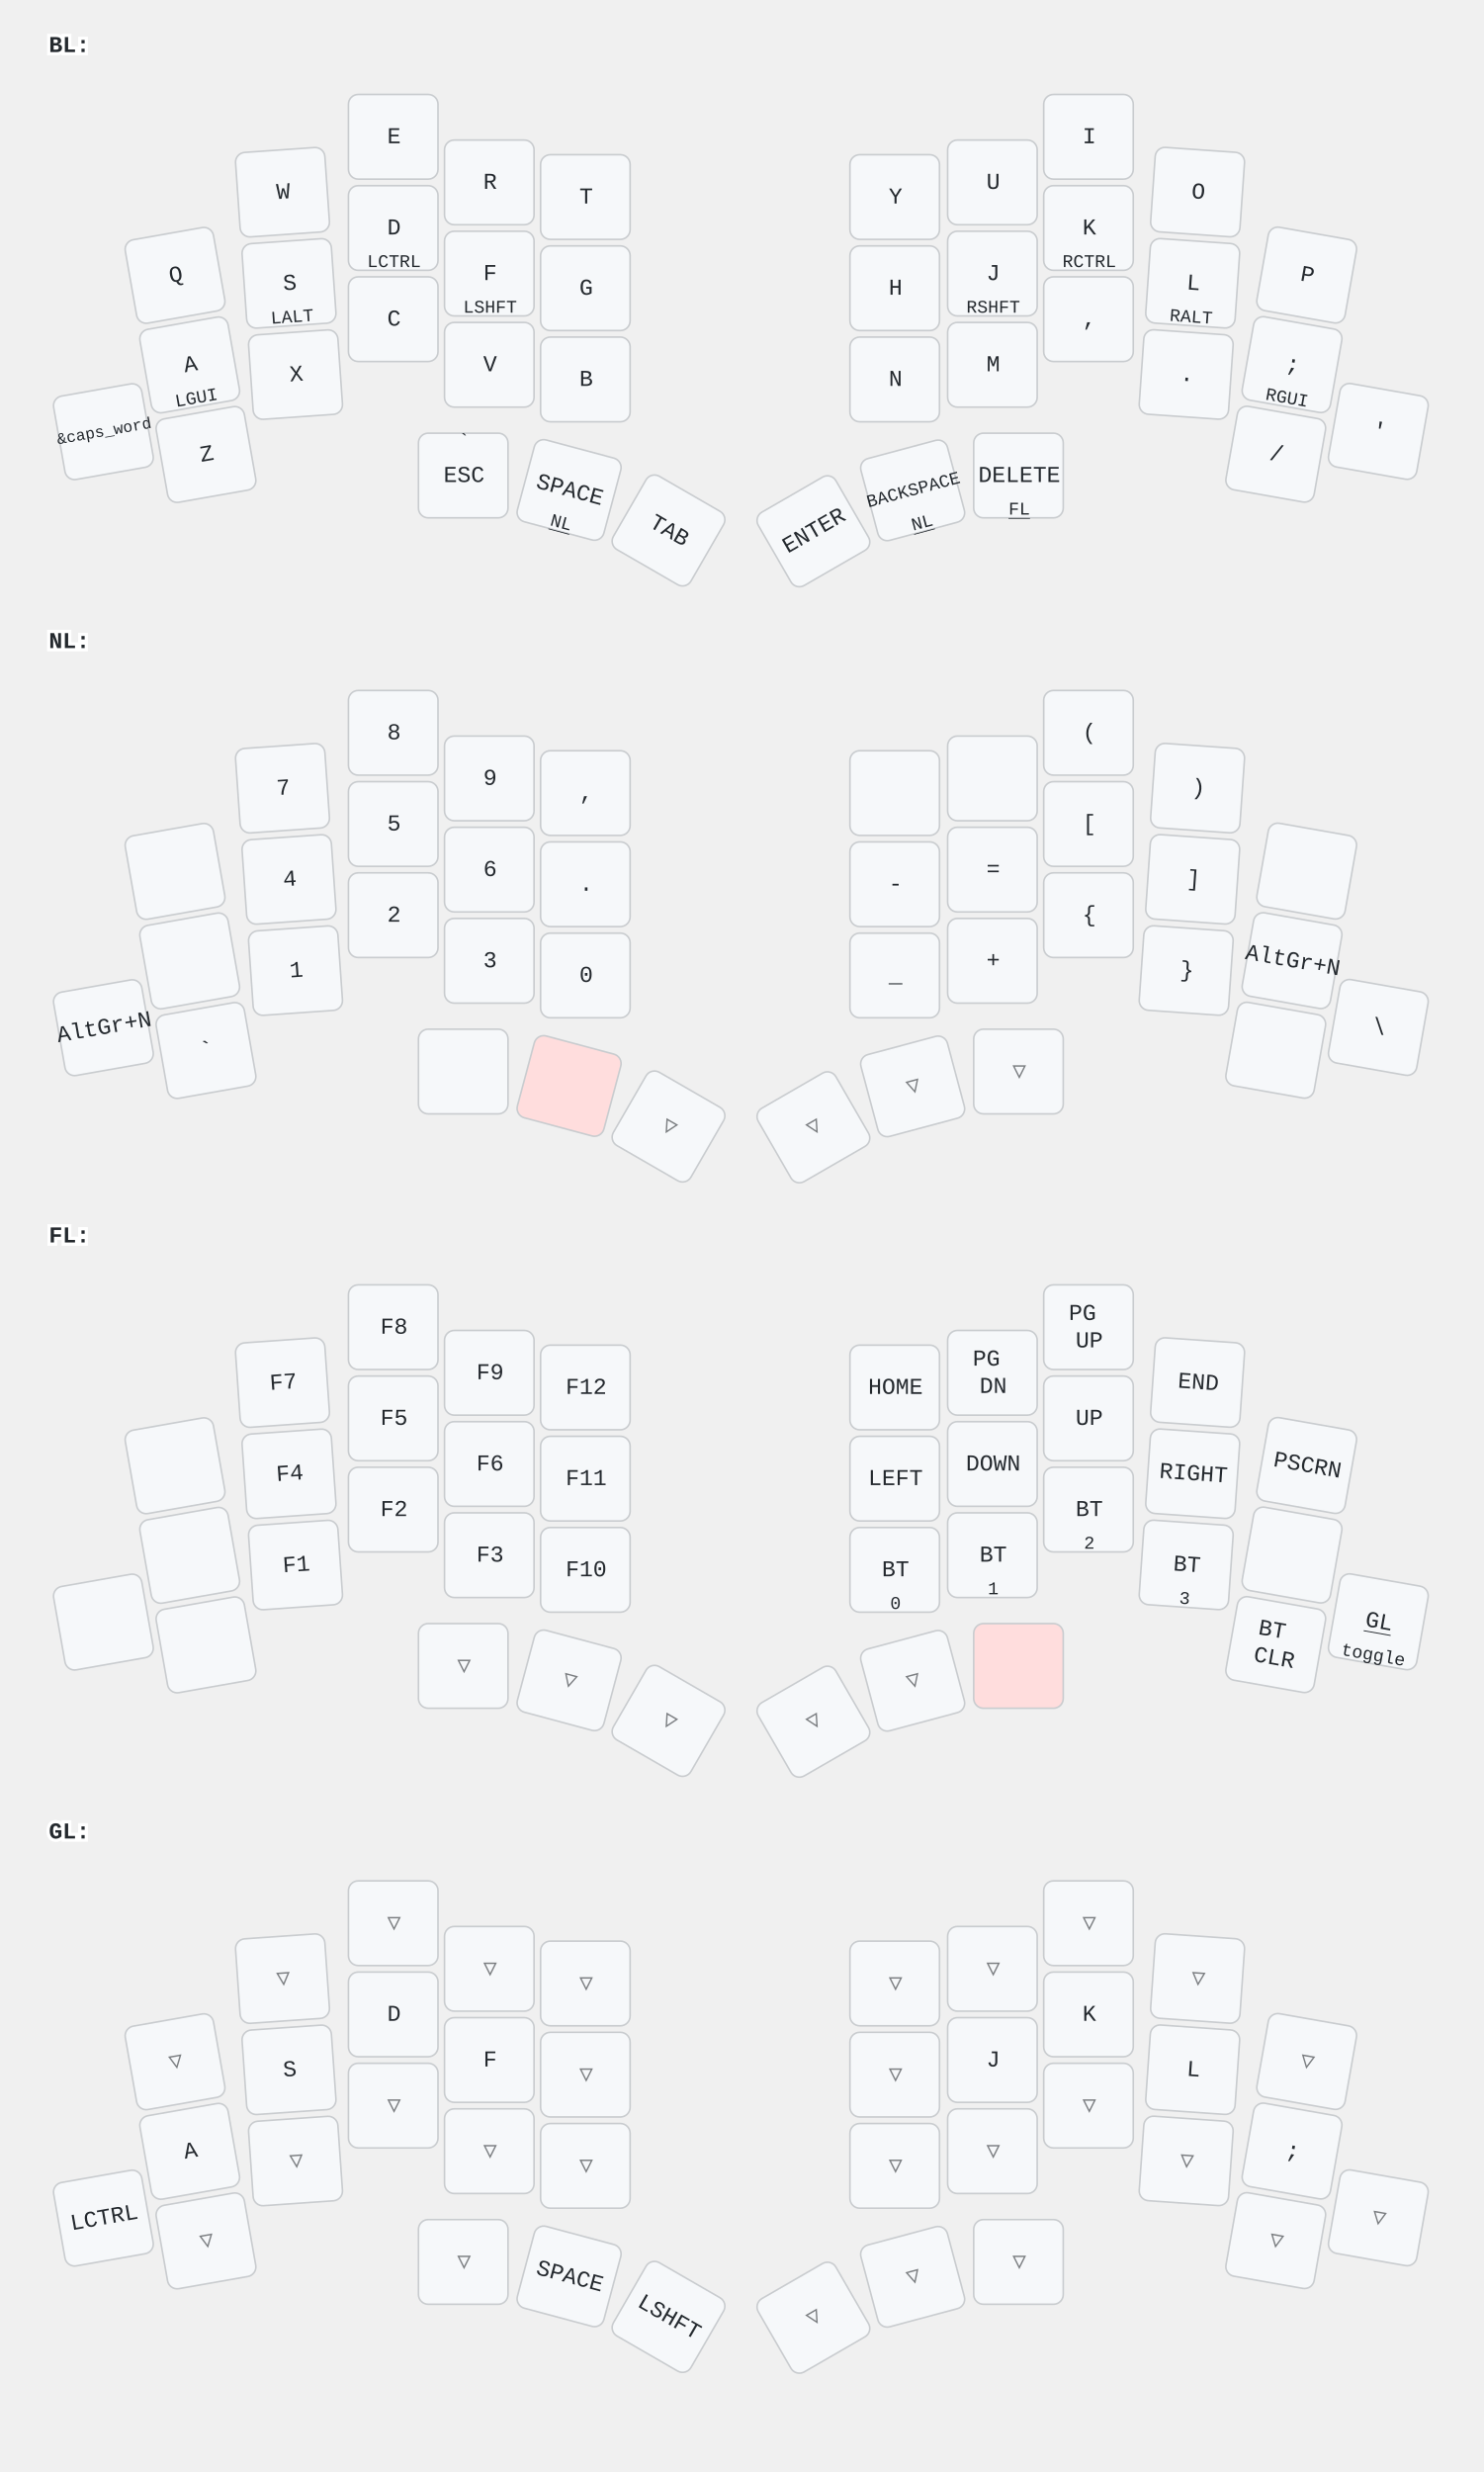
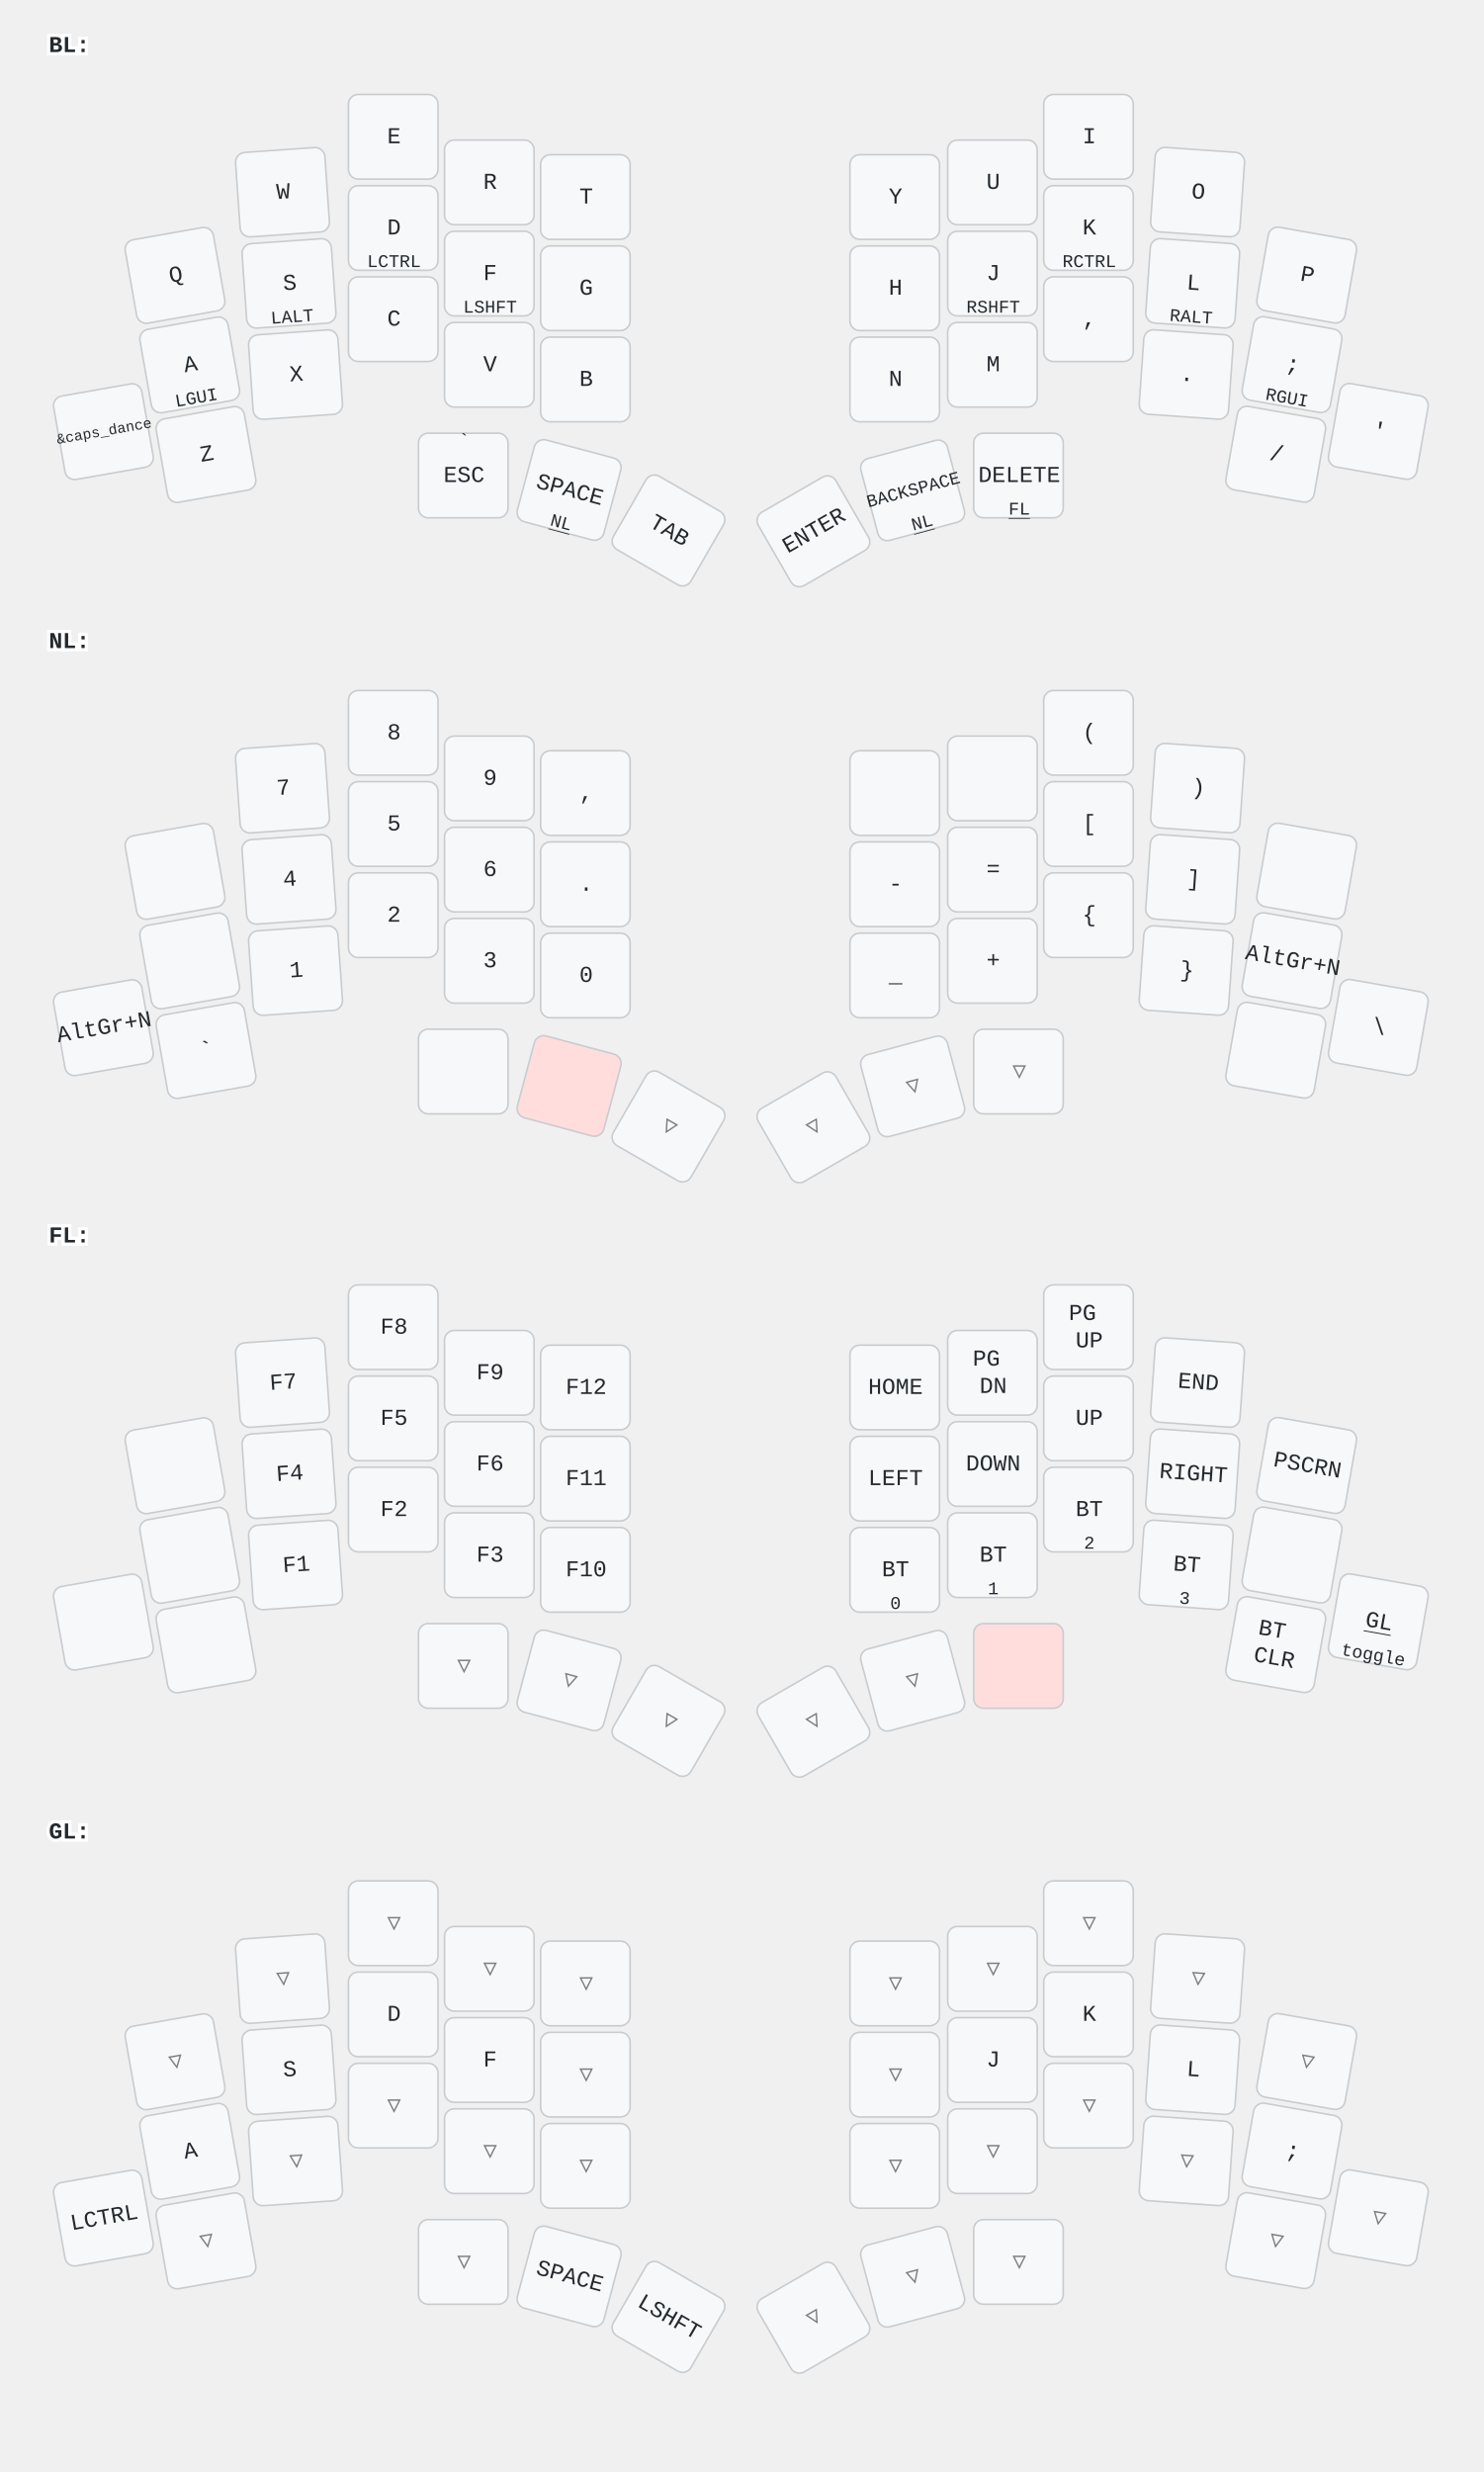
<svg xmlns="http://www.w3.org/2000/svg" width="911" height="1518" viewBox="0 0 911 1518" class="keymap">
  <style>/* inherit to force styles through use tags */
svg path {
    fill: inherit;
}

/* font and background color specifications */
svg.keymap {
    font-family: SFMono-Regular,Consolas,Liberation Mono,Menlo,monospace;
    font-size: 14px;
    font-kerning: normal;
    text-rendering: optimizeLegibility;
    fill: #24292e;
}

/* default key styling */
rect.key {
    fill: #f6f8fa;
}

rect.key, rect.combo {
    stroke: #c9cccf;
    stroke-width: 1;
}

/* default key side styling, only used is draw_key_sides is set */
rect.side {
    filter: brightness(90%);
}

/* color accent for combo boxes */
rect.combo, rect.combo-separate {
    fill: #cdf;
}

/* color accent for held keys */
rect.held, rect.combo.held {
    fill: #fdd;
}

/* color accent for ghost (optional) keys */
rect.ghost, rect.combo.ghost {
    stroke-dasharray: 4, 4;
    stroke-width: 2;
}

text {
    text-anchor: middle;
    dominant-baseline: middle;
}

/* styling for layer labels */
text.label {
    font-weight: bold;
    text-anchor: start;
    stroke: white;
    stroke-width: 4;
    paint-order: stroke;
}

/* styling for optional footer */
text.footer {
    text-anchor: end;
    dominant-baseline: auto;
    stroke: white;
    stroke-width: 4;
    paint-order: stroke;
}

/* styling for combo tap, and key non-tap label text */
- text.combo, text.hold, text.shifted, text.left, text.right {
+ text.combo, text.hold, text.shifted, text.left, text.right, text.tl, text.tr, text.bl, text.br {
    font-size: 11px;
}

- text.hold {
+ text.hold, text.bl, text.br {
    text-anchor: middle;
    dominant-baseline: auto;
}

- text.shifted {
+ text.shifted, text.tl, text.tr {
    text-anchor: middle;
    dominant-baseline: hanging;
}

- text.left {
+ text.left, text.tl, text.bl {
    text-anchor: start;
}

- text.right {
+ text.right, text.tr, text.br {
    text-anchor: end;
}

text.layer-activator {
    text-decoration: underline;
}

/* styling for hold/shifted label text in combo box */
text.combo.hold, text.combo.shifted, text.combo.left, text.combo.right {
    font-size: 8px;
}

/* lighter symbol for transparent keys */
text.trans {
    fill: #7b7e81;
}

/* styling for combo dendrons */
path.combo {
    stroke-width: 1;
    stroke: gray;
    fill: none;
}

/* Start Tabler Icons Cleanup */
/* cannot use height/width with glyphs */
.icon-tabler &gt; path {
    fill: inherit;
    stroke: inherit;
    stroke-width: 2;
}
/* hide tabler's default box */
.icon-tabler &gt; path[stroke="none"][fill="none"] {
    visibility: hidden;
}
/* End Tabler Icons Cleanup */
</style>
  <g transform="translate(30, 0)" class="layer-BL">
    <text x="0" y="28" class="label" id="BL">BL:</text>
    <g transform="translate(0, 56)">
      <g transform="translate(78, 113) rotate(-10.0)" class="key keypos-0">
        <rect rx="6" ry="6" x="-28" y="-26" width="55" height="52" class="key" />
        <text x="0" y="0" class="key tap">Q</text>
      </g>
      <g transform="translate(144, 62) rotate(-4.0)" class="key keypos-1">
        <rect rx="6" ry="6" x="-28" y="-26" width="55" height="52" class="key" />
        <text x="0" y="0" class="key tap">W</text>
      </g>
      <g transform="translate(212, 28)" class="key keypos-2">
        <rect rx="6" ry="6" x="-28" y="-26" width="55" height="52" class="key" />
        <text x="0" y="0" class="key tap">E</text>
      </g>
      <g transform="translate(271, 56)" class="key keypos-3">
        <rect rx="6" ry="6" x="-28" y="-26" width="55" height="52" class="key" />
        <text x="0" y="0" class="key tap">R</text>
      </g>
      <g transform="translate(330, 65)" class="key keypos-4">
        <rect rx="6" ry="6" x="-28" y="-26" width="55" height="52" class="key" />
        <text x="0" y="0" class="key tap">T</text>
      </g>
      <g transform="translate(520, 65)" class="key keypos-5">
        <rect rx="6" ry="6" x="-28" y="-26" width="55" height="52" class="key" />
        <text x="0" y="0" class="key tap">Y</text>
      </g>
      <g transform="translate(580, 56)" class="key keypos-6">
        <rect rx="6" ry="6" x="-28" y="-26" width="55" height="52" class="key" />
        <text x="0" y="0" class="key tap">U</text>
      </g>
      <g transform="translate(639, 28)" class="key keypos-7">
        <rect rx="6" ry="6" x="-28" y="-26" width="55" height="52" class="key" />
        <text x="0" y="0" class="key tap">I</text>
      </g>
      <g transform="translate(706, 62) rotate(4.0)" class="key keypos-8">
        <rect rx="6" ry="6" x="-28" y="-26" width="55" height="52" class="key" />
        <text x="0" y="0" class="key tap">O</text>
      </g>
      <g transform="translate(773, 113) rotate(10.0)" class="key keypos-9">
        <rect rx="6" ry="6" x="-28" y="-26" width="55" height="52" class="key" />
        <text x="0" y="0" class="key tap">P</text>
      </g>
      <g transform="translate(87, 168) rotate(-10.0)" class="key keypos-10">
        <rect rx="6" ry="6" x="-28" y="-26" width="55" height="52" class="key" />
        <text x="0" y="0" class="key tap">A</text>
        <text x="0" y="24" class="key hold">LGUI</text>
      </g>
      <g transform="translate(148, 118) rotate(-4.0)" class="key keypos-11">
        <rect rx="6" ry="6" x="-28" y="-26" width="55" height="52" class="key" />
        <text x="0" y="0" class="key tap">S</text>
        <text x="0" y="24" class="key hold">LALT</text>
      </g>
      <g transform="translate(212, 84)" class="key keypos-12">
        <rect rx="6" ry="6" x="-28" y="-26" width="55" height="52" class="key" />
        <text x="0" y="0" class="key tap">D</text>
        <text x="0" y="24" class="key hold">LCTRL</text>
      </g>
      <g transform="translate(271, 112)" class="key keypos-13">
        <rect rx="6" ry="6" x="-28" y="-26" width="55" height="52" class="key" />
        <text x="0" y="0" class="key tap">F</text>
        <text x="0" y="24" class="key hold">LSHFT</text>
      </g>
      <g transform="translate(330, 121)" class="key keypos-14">
        <rect rx="6" ry="6" x="-28" y="-26" width="55" height="52" class="key" />
        <text x="0" y="0" class="key tap">G</text>
      </g>
      <g transform="translate(520, 121)" class="key keypos-15">
        <rect rx="6" ry="6" x="-28" y="-26" width="55" height="52" class="key" />
        <text x="0" y="0" class="key tap">H</text>
      </g>
      <g transform="translate(580, 112)" class="key keypos-16">
        <rect rx="6" ry="6" x="-28" y="-26" width="55" height="52" class="key" />
        <text x="0" y="0" class="key tap">J</text>
        <text x="0" y="24" class="key hold">RSHFT</text>
      </g>
      <g transform="translate(639, 84)" class="key keypos-17">
        <rect rx="6" ry="6" x="-28" y="-26" width="55" height="52" class="key" />
        <text x="0" y="0" class="key tap">K</text>
        <text x="0" y="24" class="key hold">RCTRL</text>
      </g>
      <g transform="translate(703, 118) rotate(4.0)" class="key keypos-18">
        <rect rx="6" ry="6" x="-28" y="-26" width="55" height="52" class="key" />
        <text x="0" y="0" class="key tap">L</text>
        <text x="0" y="24" class="key hold">RALT</text>
      </g>
      <g transform="translate(764, 168) rotate(10.0)" class="key keypos-19">
        <rect rx="6" ry="6" x="-28" y="-26" width="55" height="52" class="key" />
        <text x="0" y="0" class="key tap">;</text>
        <text x="0" y="24" class="key hold">RGUI</text>
      </g>
      <g transform="translate(34, 209) rotate(-10.0)" class="key keypos-20">
        <rect rx="6" ry="6" x="-28" y="-26" width="55" height="52" class="key" />
        <text x="0" y="0" class="key tap">
-           <tspan style="font-size: 70%">&amp;caps_word</tspan>
+           <tspan style="font-size: 64%">&amp;caps_dance</tspan>
        </text>
      </g>
      <g transform="translate(97, 223) rotate(-10.0)" class="key keypos-21">
        <rect rx="6" ry="6" x="-28" y="-26" width="55" height="52" class="key" />
        <text x="0" y="0" class="key tap">Z</text>
      </g>
      <g transform="translate(152, 174) rotate(-4.0)" class="key keypos-22">
        <rect rx="6" ry="6" x="-28" y="-26" width="55" height="52" class="key" />
        <text x="0" y="0" class="key tap">X</text>
      </g>
      <g transform="translate(212, 140)" class="key keypos-23">
        <rect rx="6" ry="6" x="-28" y="-26" width="55" height="52" class="key" />
        <text x="0" y="0" class="key tap">C</text>
      </g>
      <g transform="translate(271, 168)" class="key keypos-24">
        <rect rx="6" ry="6" x="-28" y="-26" width="55" height="52" class="key" />
        <text x="0" y="0" class="key tap">V</text>
      </g>
      <g transform="translate(330, 177)" class="key keypos-25">
        <rect rx="6" ry="6" x="-28" y="-26" width="55" height="52" class="key" />
        <text x="0" y="0" class="key tap">B</text>
      </g>
      <g transform="translate(520, 177)" class="key keypos-26">
        <rect rx="6" ry="6" x="-28" y="-26" width="55" height="52" class="key" />
        <text x="0" y="0" class="key tap">N</text>
      </g>
      <g transform="translate(580, 168)" class="key keypos-27">
        <rect rx="6" ry="6" x="-28" y="-26" width="55" height="52" class="key" />
        <text x="0" y="0" class="key tap">M</text>
      </g>
      <g transform="translate(639, 140)" class="key keypos-28">
        <rect rx="6" ry="6" x="-28" y="-26" width="55" height="52" class="key" />
        <text x="0" y="0" class="key tap">,</text>
      </g>
      <g transform="translate(699, 174) rotate(4.0)" class="key keypos-29">
        <rect rx="6" ry="6" x="-28" y="-26" width="55" height="52" class="key" />
        <text x="0" y="0" class="key tap">.</text>
      </g>
      <g transform="translate(754, 223) rotate(10.0)" class="key keypos-30">
        <rect rx="6" ry="6" x="-28" y="-26" width="55" height="52" class="key" />
        <text x="0" y="0" class="key tap">/</text>
      </g>
      <g transform="translate(817, 209) rotate(10.0)" class="key keypos-31">
        <rect rx="6" ry="6" x="-28" y="-26" width="55" height="52" class="key" />
        <text x="0" y="0" class="key tap">'</text>
      </g>
      <g transform="translate(255, 236)" class="key keypos-32">
        <rect rx="6" ry="6" x="-28" y="-26" width="55" height="52" class="key" />
        <text x="0" y="0" class="key tap">ESC</text>
        <text x="0" y="-24" class="key shifted">`</text>
      </g>
      <g transform="translate(320, 245) rotate(15.0)" class="key keypos-33">
        <rect rx="6" ry="6" x="-28" y="-26" width="55" height="52" class="key" />
        <text x="0" y="0" class="key tap">SPACE</text>
        <a href="#NL">
          <text x="0" y="24" class="key hold layer-activator">NL</text>
        </a>
      </g>
      <g transform="translate(381, 270) rotate(30.0)" class="key keypos-34">
        <rect rx="6" ry="6" x="-28" y="-26" width="55" height="52" class="key" />
        <text x="0" y="0" class="key tap">TAB</text>
      </g>
      <g transform="translate(470, 270) rotate(-30.0)" class="key keypos-35">
        <rect rx="6" ry="6" x="-28" y="-26" width="55" height="52" class="key" />
        <text x="0" y="0" class="key tap">ENTER</text>
      </g>
      <g transform="translate(531, 245) rotate(-15.0)" class="key keypos-36">
        <rect rx="6" ry="6" x="-28" y="-26" width="55" height="52" class="key" />
        <text x="0" y="0" class="key tap">
          <tspan style="font-size: 78%">BACKSPACE</tspan>
        </text>
        <a href="#NL">
          <text x="0" y="24" class="key hold layer-activator">NL</text>
        </a>
      </g>
      <g transform="translate(596, 236)" class="key keypos-37">
        <rect rx="6" ry="6" x="-28" y="-26" width="55" height="52" class="key" />
        <text x="0" y="0" class="key tap">DELETE</text>
        <a href="#FL">
          <text x="0" y="24" class="key hold layer-activator">FL</text>
        </a>
      </g>
    </g>
  </g>
  <g transform="translate(30, 366)" class="layer-NL">
    <text x="0" y="28" class="label" id="NL">NL:</text>
    <g transform="translate(0, 56)">
      <g transform="translate(78, 113) rotate(-10.0)" class="key keypos-0">
        <rect rx="6" ry="6" x="-28" y="-26" width="55" height="52" class="key" />
      </g>
      <g transform="translate(144, 62) rotate(-4.0)" class="key keypos-1">
        <rect rx="6" ry="6" x="-28" y="-26" width="55" height="52" class="key" />
        <text x="0" y="0" class="key tap">7</text>
      </g>
      <g transform="translate(212, 28)" class="key keypos-2">
        <rect rx="6" ry="6" x="-28" y="-26" width="55" height="52" class="key" />
        <text x="0" y="0" class="key tap">8</text>
      </g>
      <g transform="translate(271, 56)" class="key keypos-3">
        <rect rx="6" ry="6" x="-28" y="-26" width="55" height="52" class="key" />
        <text x="0" y="0" class="key tap">9</text>
      </g>
      <g transform="translate(330, 65)" class="key keypos-4">
        <rect rx="6" ry="6" x="-28" y="-26" width="55" height="52" class="key" />
        <text x="0" y="0" class="key tap">,</text>
      </g>
      <g transform="translate(520, 65)" class="key keypos-5">
        <rect rx="6" ry="6" x="-28" y="-26" width="55" height="52" class="key" />
      </g>
      <g transform="translate(580, 56)" class="key keypos-6">
        <rect rx="6" ry="6" x="-28" y="-26" width="55" height="52" class="key" />
      </g>
      <g transform="translate(639, 28)" class="key keypos-7">
        <rect rx="6" ry="6" x="-28" y="-26" width="55" height="52" class="key" />
        <text x="0" y="0" class="key tap">(</text>
      </g>
      <g transform="translate(706, 62) rotate(4.0)" class="key keypos-8">
        <rect rx="6" ry="6" x="-28" y="-26" width="55" height="52" class="key" />
        <text x="0" y="0" class="key tap">)</text>
      </g>
      <g transform="translate(773, 113) rotate(10.0)" class="key keypos-9">
        <rect rx="6" ry="6" x="-28" y="-26" width="55" height="52" class="key" />
      </g>
      <g transform="translate(87, 168) rotate(-10.0)" class="key keypos-10">
        <rect rx="6" ry="6" x="-28" y="-26" width="55" height="52" class="key" />
      </g>
      <g transform="translate(148, 118) rotate(-4.0)" class="key keypos-11">
        <rect rx="6" ry="6" x="-28" y="-26" width="55" height="52" class="key" />
        <text x="0" y="0" class="key tap">4</text>
      </g>
      <g transform="translate(212, 84)" class="key keypos-12">
        <rect rx="6" ry="6" x="-28" y="-26" width="55" height="52" class="key" />
        <text x="0" y="0" class="key tap">5</text>
      </g>
      <g transform="translate(271, 112)" class="key keypos-13">
        <rect rx="6" ry="6" x="-28" y="-26" width="55" height="52" class="key" />
        <text x="0" y="0" class="key tap">6</text>
      </g>
      <g transform="translate(330, 121)" class="key keypos-14">
        <rect rx="6" ry="6" x="-28" y="-26" width="55" height="52" class="key" />
        <text x="0" y="0" class="key tap">.</text>
      </g>
      <g transform="translate(520, 121)" class="key keypos-15">
        <rect rx="6" ry="6" x="-28" y="-26" width="55" height="52" class="key" />
        <text x="0" y="0" class="key tap">-</text>
      </g>
      <g transform="translate(580, 112)" class="key keypos-16">
        <rect rx="6" ry="6" x="-28" y="-26" width="55" height="52" class="key" />
        <text x="0" y="0" class="key tap">=</text>
      </g>
      <g transform="translate(639, 84)" class="key keypos-17">
        <rect rx="6" ry="6" x="-28" y="-26" width="55" height="52" class="key" />
        <text x="0" y="0" class="key tap">[</text>
      </g>
      <g transform="translate(703, 118) rotate(4.0)" class="key keypos-18">
        <rect rx="6" ry="6" x="-28" y="-26" width="55" height="52" class="key" />
        <text x="0" y="0" class="key tap">]</text>
      </g>
      <g transform="translate(764, 168) rotate(10.0)" class="key keypos-19">
        <rect rx="6" ry="6" x="-28" y="-26" width="55" height="52" class="key" />
        <text x="0" y="0" class="key tap">AltGr+N</text>
      </g>
      <g transform="translate(34, 209) rotate(-10.0)" class="key keypos-20">
        <rect rx="6" ry="6" x="-28" y="-26" width="55" height="52" class="key" />
        <text x="0" y="0" class="key tap">AltGr+N</text>
      </g>
      <g transform="translate(97, 223) rotate(-10.0)" class="key keypos-21">
        <rect rx="6" ry="6" x="-28" y="-26" width="55" height="52" class="key" />
        <text x="0" y="0" class="key tap">`</text>
      </g>
      <g transform="translate(152, 174) rotate(-4.0)" class="key keypos-22">
        <rect rx="6" ry="6" x="-28" y="-26" width="55" height="52" class="key" />
        <text x="0" y="0" class="key tap">1</text>
      </g>
      <g transform="translate(212, 140)" class="key keypos-23">
        <rect rx="6" ry="6" x="-28" y="-26" width="55" height="52" class="key" />
        <text x="0" y="0" class="key tap">2</text>
      </g>
      <g transform="translate(271, 168)" class="key keypos-24">
        <rect rx="6" ry="6" x="-28" y="-26" width="55" height="52" class="key" />
        <text x="0" y="0" class="key tap">3</text>
      </g>
      <g transform="translate(330, 177)" class="key keypos-25">
        <rect rx="6" ry="6" x="-28" y="-26" width="55" height="52" class="key" />
        <text x="0" y="0" class="key tap">0</text>
      </g>
      <g transform="translate(520, 177)" class="key keypos-26">
        <rect rx="6" ry="6" x="-28" y="-26" width="55" height="52" class="key" />
        <text x="0" y="0" class="key tap">_</text>
      </g>
      <g transform="translate(580, 168)" class="key keypos-27">
        <rect rx="6" ry="6" x="-28" y="-26" width="55" height="52" class="key" />
        <text x="0" y="0" class="key tap">+</text>
      </g>
      <g transform="translate(639, 140)" class="key keypos-28">
        <rect rx="6" ry="6" x="-28" y="-26" width="55" height="52" class="key" />
        <text x="0" y="0" class="key tap">{</text>
      </g>
      <g transform="translate(699, 174) rotate(4.0)" class="key keypos-29">
        <rect rx="6" ry="6" x="-28" y="-26" width="55" height="52" class="key" />
        <text x="0" y="0" class="key tap">}</text>
      </g>
      <g transform="translate(754, 223) rotate(10.0)" class="key keypos-30">
        <rect rx="6" ry="6" x="-28" y="-26" width="55" height="52" class="key" />
      </g>
      <g transform="translate(817, 209) rotate(10.0)" class="key keypos-31">
        <rect rx="6" ry="6" x="-28" y="-26" width="55" height="52" class="key" />
        <text x="0" y="0" class="key tap">\</text>
      </g>
      <g transform="translate(255, 236)" class="key keypos-32">
        <rect rx="6" ry="6" x="-28" y="-26" width="55" height="52" class="key" />
      </g>
      <g transform="translate(320, 245) rotate(15.0)" class="key held keypos-33">
        <rect rx="6" ry="6" x="-28" y="-26" width="55" height="52" class="key held" />
      </g>
      <g transform="translate(381, 270) rotate(30.0)" class="key trans keypos-34">
        <rect rx="6" ry="6" x="-28" y="-26" width="55" height="52" class="key trans" />
        <text x="0" y="0" class="key trans tap">▽</text>
      </g>
      <g transform="translate(470, 270) rotate(-30.0)" class="key trans keypos-35">
        <rect rx="6" ry="6" x="-28" y="-26" width="55" height="52" class="key trans" />
        <text x="0" y="0" class="key trans tap">▽</text>
      </g>
      <g transform="translate(531, 245) rotate(-15.0)" class="key trans keypos-36">
        <rect rx="6" ry="6" x="-28" y="-26" width="55" height="52" class="key trans" />
        <text x="0" y="0" class="key trans tap">▽</text>
      </g>
      <g transform="translate(596, 236)" class="key trans keypos-37">
        <rect rx="6" ry="6" x="-28" y="-26" width="55" height="52" class="key trans" />
        <text x="0" y="0" class="key trans tap">▽</text>
      </g>
    </g>
  </g>
  <g transform="translate(30, 731)" class="layer-FL">
    <text x="0" y="28" class="label" id="FL">FL:</text>
    <g transform="translate(0, 56)">
      <g transform="translate(78, 113) rotate(-10.0)" class="key keypos-0">
        <rect rx="6" ry="6" x="-28" y="-26" width="55" height="52" class="key" />
      </g>
      <g transform="translate(144, 62) rotate(-4.0)" class="key keypos-1">
        <rect rx="6" ry="6" x="-28" y="-26" width="55" height="52" class="key" />
        <text x="0" y="0" class="key tap">F7</text>
      </g>
      <g transform="translate(212, 28)" class="key keypos-2">
        <rect rx="6" ry="6" x="-28" y="-26" width="55" height="52" class="key" />
        <text x="0" y="0" class="key tap">F8</text>
      </g>
      <g transform="translate(271, 56)" class="key keypos-3">
        <rect rx="6" ry="6" x="-28" y="-26" width="55" height="52" class="key" />
        <text x="0" y="0" class="key tap">F9</text>
      </g>
      <g transform="translate(330, 65)" class="key keypos-4">
        <rect rx="6" ry="6" x="-28" y="-26" width="55" height="52" class="key" />
        <text x="0" y="0" class="key tap">F12</text>
      </g>
      <g transform="translate(520, 65)" class="key keypos-5">
        <rect rx="6" ry="6" x="-28" y="-26" width="55" height="52" class="key" />
        <text x="0" y="0" class="key tap">HOME</text>
      </g>
      <g transform="translate(580, 56)" class="key keypos-6">
        <rect rx="6" ry="6" x="-28" y="-26" width="55" height="52" class="key" />
        <text x="0" y="0" class="key tap">
          <tspan x="0" dy="-0.6em">PG</tspan>
          <tspan x="0" dy="1.2em">DN</tspan>
        </text>
      </g>
      <g transform="translate(639, 28)" class="key keypos-7">
        <rect rx="6" ry="6" x="-28" y="-26" width="55" height="52" class="key" />
        <text x="0" y="0" class="key tap">
          <tspan x="0" dy="-0.6em">PG</tspan>
          <tspan x="0" dy="1.2em">UP</tspan>
        </text>
      </g>
      <g transform="translate(706, 62) rotate(4.0)" class="key keypos-8">
        <rect rx="6" ry="6" x="-28" y="-26" width="55" height="52" class="key" />
        <text x="0" y="0" class="key tap">END</text>
      </g>
      <g transform="translate(773, 113) rotate(10.0)" class="key keypos-9">
        <rect rx="6" ry="6" x="-28" y="-26" width="55" height="52" class="key" />
        <text x="0" y="0" class="key tap">PSCRN</text>
      </g>
      <g transform="translate(87, 168) rotate(-10.0)" class="key keypos-10">
        <rect rx="6" ry="6" x="-28" y="-26" width="55" height="52" class="key" />
      </g>
      <g transform="translate(148, 118) rotate(-4.0)" class="key keypos-11">
        <rect rx="6" ry="6" x="-28" y="-26" width="55" height="52" class="key" />
        <text x="0" y="0" class="key tap">F4</text>
      </g>
      <g transform="translate(212, 84)" class="key keypos-12">
        <rect rx="6" ry="6" x="-28" y="-26" width="55" height="52" class="key" />
        <text x="0" y="0" class="key tap">F5</text>
      </g>
      <g transform="translate(271, 112)" class="key keypos-13">
        <rect rx="6" ry="6" x="-28" y="-26" width="55" height="52" class="key" />
        <text x="0" y="0" class="key tap">F6</text>
      </g>
      <g transform="translate(330, 121)" class="key keypos-14">
        <rect rx="6" ry="6" x="-28" y="-26" width="55" height="52" class="key" />
        <text x="0" y="0" class="key tap">F11</text>
      </g>
      <g transform="translate(520, 121)" class="key keypos-15">
        <rect rx="6" ry="6" x="-28" y="-26" width="55" height="52" class="key" />
        <text x="0" y="0" class="key tap">LEFT</text>
      </g>
      <g transform="translate(580, 112)" class="key keypos-16">
        <rect rx="6" ry="6" x="-28" y="-26" width="55" height="52" class="key" />
        <text x="0" y="0" class="key tap">DOWN</text>
      </g>
      <g transform="translate(639, 84)" class="key keypos-17">
        <rect rx="6" ry="6" x="-28" y="-26" width="55" height="52" class="key" />
        <text x="0" y="0" class="key tap">UP</text>
      </g>
      <g transform="translate(703, 118) rotate(4.0)" class="key keypos-18">
        <rect rx="6" ry="6" x="-28" y="-26" width="55" height="52" class="key" />
        <text x="0" y="0" class="key tap">RIGHT</text>
      </g>
      <g transform="translate(764, 168) rotate(10.0)" class="key keypos-19">
        <rect rx="6" ry="6" x="-28" y="-26" width="55" height="52" class="key" />
      </g>
      <g transform="translate(34, 209) rotate(-10.0)" class="key keypos-20">
        <rect rx="6" ry="6" x="-28" y="-26" width="55" height="52" class="key" />
      </g>
      <g transform="translate(97, 223) rotate(-10.0)" class="key keypos-21">
        <rect rx="6" ry="6" x="-28" y="-26" width="55" height="52" class="key" />
      </g>
      <g transform="translate(152, 174) rotate(-4.0)" class="key keypos-22">
        <rect rx="6" ry="6" x="-28" y="-26" width="55" height="52" class="key" />
        <text x="0" y="0" class="key tap">F1</text>
      </g>
      <g transform="translate(212, 140)" class="key keypos-23">
        <rect rx="6" ry="6" x="-28" y="-26" width="55" height="52" class="key" />
        <text x="0" y="0" class="key tap">F2</text>
      </g>
      <g transform="translate(271, 168)" class="key keypos-24">
        <rect rx="6" ry="6" x="-28" y="-26" width="55" height="52" class="key" />
        <text x="0" y="0" class="key tap">F3</text>
      </g>
      <g transform="translate(330, 177)" class="key keypos-25">
        <rect rx="6" ry="6" x="-28" y="-26" width="55" height="52" class="key" />
        <text x="0" y="0" class="key tap">F10</text>
      </g>
      <g transform="translate(520, 177)" class="key keypos-26">
        <rect rx="6" ry="6" x="-28" y="-26" width="55" height="52" class="key" />
        <text x="0" y="0" class="key tap">BT</text>
        <text x="0" y="24" class="key hold">0</text>
      </g>
      <g transform="translate(580, 168)" class="key keypos-27">
        <rect rx="6" ry="6" x="-28" y="-26" width="55" height="52" class="key" />
        <text x="0" y="0" class="key tap">BT</text>
        <text x="0" y="24" class="key hold">1</text>
      </g>
      <g transform="translate(639, 140)" class="key keypos-28">
        <rect rx="6" ry="6" x="-28" y="-26" width="55" height="52" class="key" />
        <text x="0" y="0" class="key tap">BT</text>
        <text x="0" y="24" class="key hold">2</text>
      </g>
      <g transform="translate(699, 174) rotate(4.0)" class="key keypos-29">
        <rect rx="6" ry="6" x="-28" y="-26" width="55" height="52" class="key" />
        <text x="0" y="0" class="key tap">BT</text>
        <text x="0" y="24" class="key hold">3</text>
      </g>
      <g transform="translate(754, 223) rotate(10.0)" class="key keypos-30">
        <rect rx="6" ry="6" x="-28" y="-26" width="55" height="52" class="key" />
        <text x="0" y="0" class="key tap">
          <tspan x="0" dy="-0.6em">BT</tspan>
          <tspan x="0" dy="1.2em">CLR</tspan>
        </text>
      </g>
      <g transform="translate(817, 209) rotate(10.0)" class="key keypos-31">
        <rect rx="6" ry="6" x="-28" y="-26" width="55" height="52" class="key" />
        <a href="#GL">
          <text x="0" y="0" class="key tap layer-activator">GL</text>
        </a>
        <text x="0" y="24" class="key hold">toggle</text>
      </g>
      <g transform="translate(255, 236)" class="key trans keypos-32">
        <rect rx="6" ry="6" x="-28" y="-26" width="55" height="52" class="key trans" />
        <text x="0" y="0" class="key trans tap">▽</text>
      </g>
      <g transform="translate(320, 245) rotate(15.0)" class="key trans keypos-33">
        <rect rx="6" ry="6" x="-28" y="-26" width="55" height="52" class="key trans" />
        <text x="0" y="0" class="key trans tap">▽</text>
      </g>
      <g transform="translate(381, 270) rotate(30.0)" class="key trans keypos-34">
        <rect rx="6" ry="6" x="-28" y="-26" width="55" height="52" class="key trans" />
        <text x="0" y="0" class="key trans tap">▽</text>
      </g>
      <g transform="translate(470, 270) rotate(-30.0)" class="key trans keypos-35">
        <rect rx="6" ry="6" x="-28" y="-26" width="55" height="52" class="key trans" />
        <text x="0" y="0" class="key trans tap">▽</text>
      </g>
      <g transform="translate(531, 245) rotate(-15.0)" class="key trans keypos-36">
        <rect rx="6" ry="6" x="-28" y="-26" width="55" height="52" class="key trans" />
        <text x="0" y="0" class="key trans tap">▽</text>
      </g>
      <g transform="translate(596, 236)" class="key held keypos-37">
        <rect rx="6" ry="6" x="-28" y="-26" width="55" height="52" class="key held" />
      </g>
    </g>
  </g>
  <g transform="translate(30, 1097)" class="layer-GL">
    <text x="0" y="28" class="label" id="GL">GL:</text>
    <g transform="translate(0, 56)">
      <g transform="translate(78, 113) rotate(-10.0)" class="key trans keypos-0">
        <rect rx="6" ry="6" x="-28" y="-26" width="55" height="52" class="key trans" />
        <text x="0" y="0" class="key trans tap">▽</text>
      </g>
      <g transform="translate(144, 62) rotate(-4.0)" class="key trans keypos-1">
        <rect rx="6" ry="6" x="-28" y="-26" width="55" height="52" class="key trans" />
        <text x="0" y="0" class="key trans tap">▽</text>
      </g>
      <g transform="translate(212, 28)" class="key trans keypos-2">
        <rect rx="6" ry="6" x="-28" y="-26" width="55" height="52" class="key trans" />
        <text x="0" y="0" class="key trans tap">▽</text>
      </g>
      <g transform="translate(271, 56)" class="key trans keypos-3">
        <rect rx="6" ry="6" x="-28" y="-26" width="55" height="52" class="key trans" />
        <text x="0" y="0" class="key trans tap">▽</text>
      </g>
      <g transform="translate(330, 65)" class="key trans keypos-4">
        <rect rx="6" ry="6" x="-28" y="-26" width="55" height="52" class="key trans" />
        <text x="0" y="0" class="key trans tap">▽</text>
      </g>
      <g transform="translate(520, 65)" class="key trans keypos-5">
        <rect rx="6" ry="6" x="-28" y="-26" width="55" height="52" class="key trans" />
        <text x="0" y="0" class="key trans tap">▽</text>
      </g>
      <g transform="translate(580, 56)" class="key trans keypos-6">
        <rect rx="6" ry="6" x="-28" y="-26" width="55" height="52" class="key trans" />
        <text x="0" y="0" class="key trans tap">▽</text>
      </g>
      <g transform="translate(639, 28)" class="key trans keypos-7">
        <rect rx="6" ry="6" x="-28" y="-26" width="55" height="52" class="key trans" />
        <text x="0" y="0" class="key trans tap">▽</text>
      </g>
      <g transform="translate(706, 62) rotate(4.0)" class="key trans keypos-8">
        <rect rx="6" ry="6" x="-28" y="-26" width="55" height="52" class="key trans" />
        <text x="0" y="0" class="key trans tap">▽</text>
      </g>
      <g transform="translate(773, 113) rotate(10.0)" class="key trans keypos-9">
        <rect rx="6" ry="6" x="-28" y="-26" width="55" height="52" class="key trans" />
        <text x="0" y="0" class="key trans tap">▽</text>
      </g>
      <g transform="translate(87, 168) rotate(-10.0)" class="key keypos-10">
        <rect rx="6" ry="6" x="-28" y="-26" width="55" height="52" class="key" />
        <text x="0" y="0" class="key tap">A</text>
      </g>
      <g transform="translate(148, 118) rotate(-4.0)" class="key keypos-11">
        <rect rx="6" ry="6" x="-28" y="-26" width="55" height="52" class="key" />
        <text x="0" y="0" class="key tap">S</text>
      </g>
      <g transform="translate(212, 84)" class="key keypos-12">
        <rect rx="6" ry="6" x="-28" y="-26" width="55" height="52" class="key" />
        <text x="0" y="0" class="key tap">D</text>
      </g>
      <g transform="translate(271, 112)" class="key keypos-13">
        <rect rx="6" ry="6" x="-28" y="-26" width="55" height="52" class="key" />
        <text x="0" y="0" class="key tap">F</text>
      </g>
      <g transform="translate(330, 121)" class="key trans keypos-14">
        <rect rx="6" ry="6" x="-28" y="-26" width="55" height="52" class="key trans" />
        <text x="0" y="0" class="key trans tap">▽</text>
      </g>
      <g transform="translate(520, 121)" class="key trans keypos-15">
        <rect rx="6" ry="6" x="-28" y="-26" width="55" height="52" class="key trans" />
        <text x="0" y="0" class="key trans tap">▽</text>
      </g>
      <g transform="translate(580, 112)" class="key keypos-16">
        <rect rx="6" ry="6" x="-28" y="-26" width="55" height="52" class="key" />
        <text x="0" y="0" class="key tap">J</text>
      </g>
      <g transform="translate(639, 84)" class="key keypos-17">
        <rect rx="6" ry="6" x="-28" y="-26" width="55" height="52" class="key" />
        <text x="0" y="0" class="key tap">K</text>
      </g>
      <g transform="translate(703, 118) rotate(4.0)" class="key keypos-18">
        <rect rx="6" ry="6" x="-28" y="-26" width="55" height="52" class="key" />
        <text x="0" y="0" class="key tap">L</text>
      </g>
      <g transform="translate(764, 168) rotate(10.0)" class="key keypos-19">
        <rect rx="6" ry="6" x="-28" y="-26" width="55" height="52" class="key" />
        <text x="0" y="0" class="key tap">;</text>
      </g>
      <g transform="translate(34, 209) rotate(-10.0)" class="key keypos-20">
        <rect rx="6" ry="6" x="-28" y="-26" width="55" height="52" class="key" />
        <text x="0" y="0" class="key tap">LCTRL</text>
      </g>
      <g transform="translate(97, 223) rotate(-10.0)" class="key trans keypos-21">
        <rect rx="6" ry="6" x="-28" y="-26" width="55" height="52" class="key trans" />
        <text x="0" y="0" class="key trans tap">▽</text>
      </g>
      <g transform="translate(152, 174) rotate(-4.0)" class="key trans keypos-22">
        <rect rx="6" ry="6" x="-28" y="-26" width="55" height="52" class="key trans" />
        <text x="0" y="0" class="key trans tap">▽</text>
      </g>
      <g transform="translate(212, 140)" class="key trans keypos-23">
        <rect rx="6" ry="6" x="-28" y="-26" width="55" height="52" class="key trans" />
        <text x="0" y="0" class="key trans tap">▽</text>
      </g>
      <g transform="translate(271, 168)" class="key trans keypos-24">
        <rect rx="6" ry="6" x="-28" y="-26" width="55" height="52" class="key trans" />
        <text x="0" y="0" class="key trans tap">▽</text>
      </g>
      <g transform="translate(330, 177)" class="key trans keypos-25">
        <rect rx="6" ry="6" x="-28" y="-26" width="55" height="52" class="key trans" />
        <text x="0" y="0" class="key trans tap">▽</text>
      </g>
      <g transform="translate(520, 177)" class="key trans keypos-26">
        <rect rx="6" ry="6" x="-28" y="-26" width="55" height="52" class="key trans" />
        <text x="0" y="0" class="key trans tap">▽</text>
      </g>
      <g transform="translate(580, 168)" class="key trans keypos-27">
        <rect rx="6" ry="6" x="-28" y="-26" width="55" height="52" class="key trans" />
        <text x="0" y="0" class="key trans tap">▽</text>
      </g>
      <g transform="translate(639, 140)" class="key trans keypos-28">
        <rect rx="6" ry="6" x="-28" y="-26" width="55" height="52" class="key trans" />
        <text x="0" y="0" class="key trans tap">▽</text>
      </g>
      <g transform="translate(699, 174) rotate(4.0)" class="key trans keypos-29">
        <rect rx="6" ry="6" x="-28" y="-26" width="55" height="52" class="key trans" />
        <text x="0" y="0" class="key trans tap">▽</text>
      </g>
      <g transform="translate(754, 223) rotate(10.0)" class="key trans keypos-30">
        <rect rx="6" ry="6" x="-28" y="-26" width="55" height="52" class="key trans" />
        <text x="0" y="0" class="key trans tap">▽</text>
      </g>
      <g transform="translate(817, 209) rotate(10.0)" class="key trans keypos-31">
        <rect rx="6" ry="6" x="-28" y="-26" width="55" height="52" class="key trans" />
        <text x="0" y="0" class="key trans tap">▽</text>
      </g>
      <g transform="translate(255, 236)" class="key trans keypos-32">
        <rect rx="6" ry="6" x="-28" y="-26" width="55" height="52" class="key trans" />
        <text x="0" y="0" class="key trans tap">▽</text>
      </g>
      <g transform="translate(320, 245) rotate(15.0)" class="key keypos-33">
        <rect rx="6" ry="6" x="-28" y="-26" width="55" height="52" class="key" />
        <text x="0" y="0" class="key tap">SPACE</text>
      </g>
      <g transform="translate(381, 270) rotate(30.0)" class="key keypos-34">
        <rect rx="6" ry="6" x="-28" y="-26" width="55" height="52" class="key" />
        <text x="0" y="0" class="key tap">LSHFT</text>
      </g>
      <g transform="translate(470, 270) rotate(-30.0)" class="key trans keypos-35">
        <rect rx="6" ry="6" x="-28" y="-26" width="55" height="52" class="key trans" />
        <text x="0" y="0" class="key trans tap">▽</text>
      </g>
      <g transform="translate(531, 245) rotate(-15.0)" class="key trans keypos-36">
        <rect rx="6" ry="6" x="-28" y="-26" width="55" height="52" class="key trans" />
        <text x="0" y="0" class="key trans tap">▽</text>
      </g>
      <g transform="translate(596, 236)" class="key trans keypos-37">
        <rect rx="6" ry="6" x="-28" y="-26" width="55" height="52" class="key trans" />
        <text x="0" y="0" class="key trans tap">▽</text>
      </g>
    </g>
  </g>
</svg>
